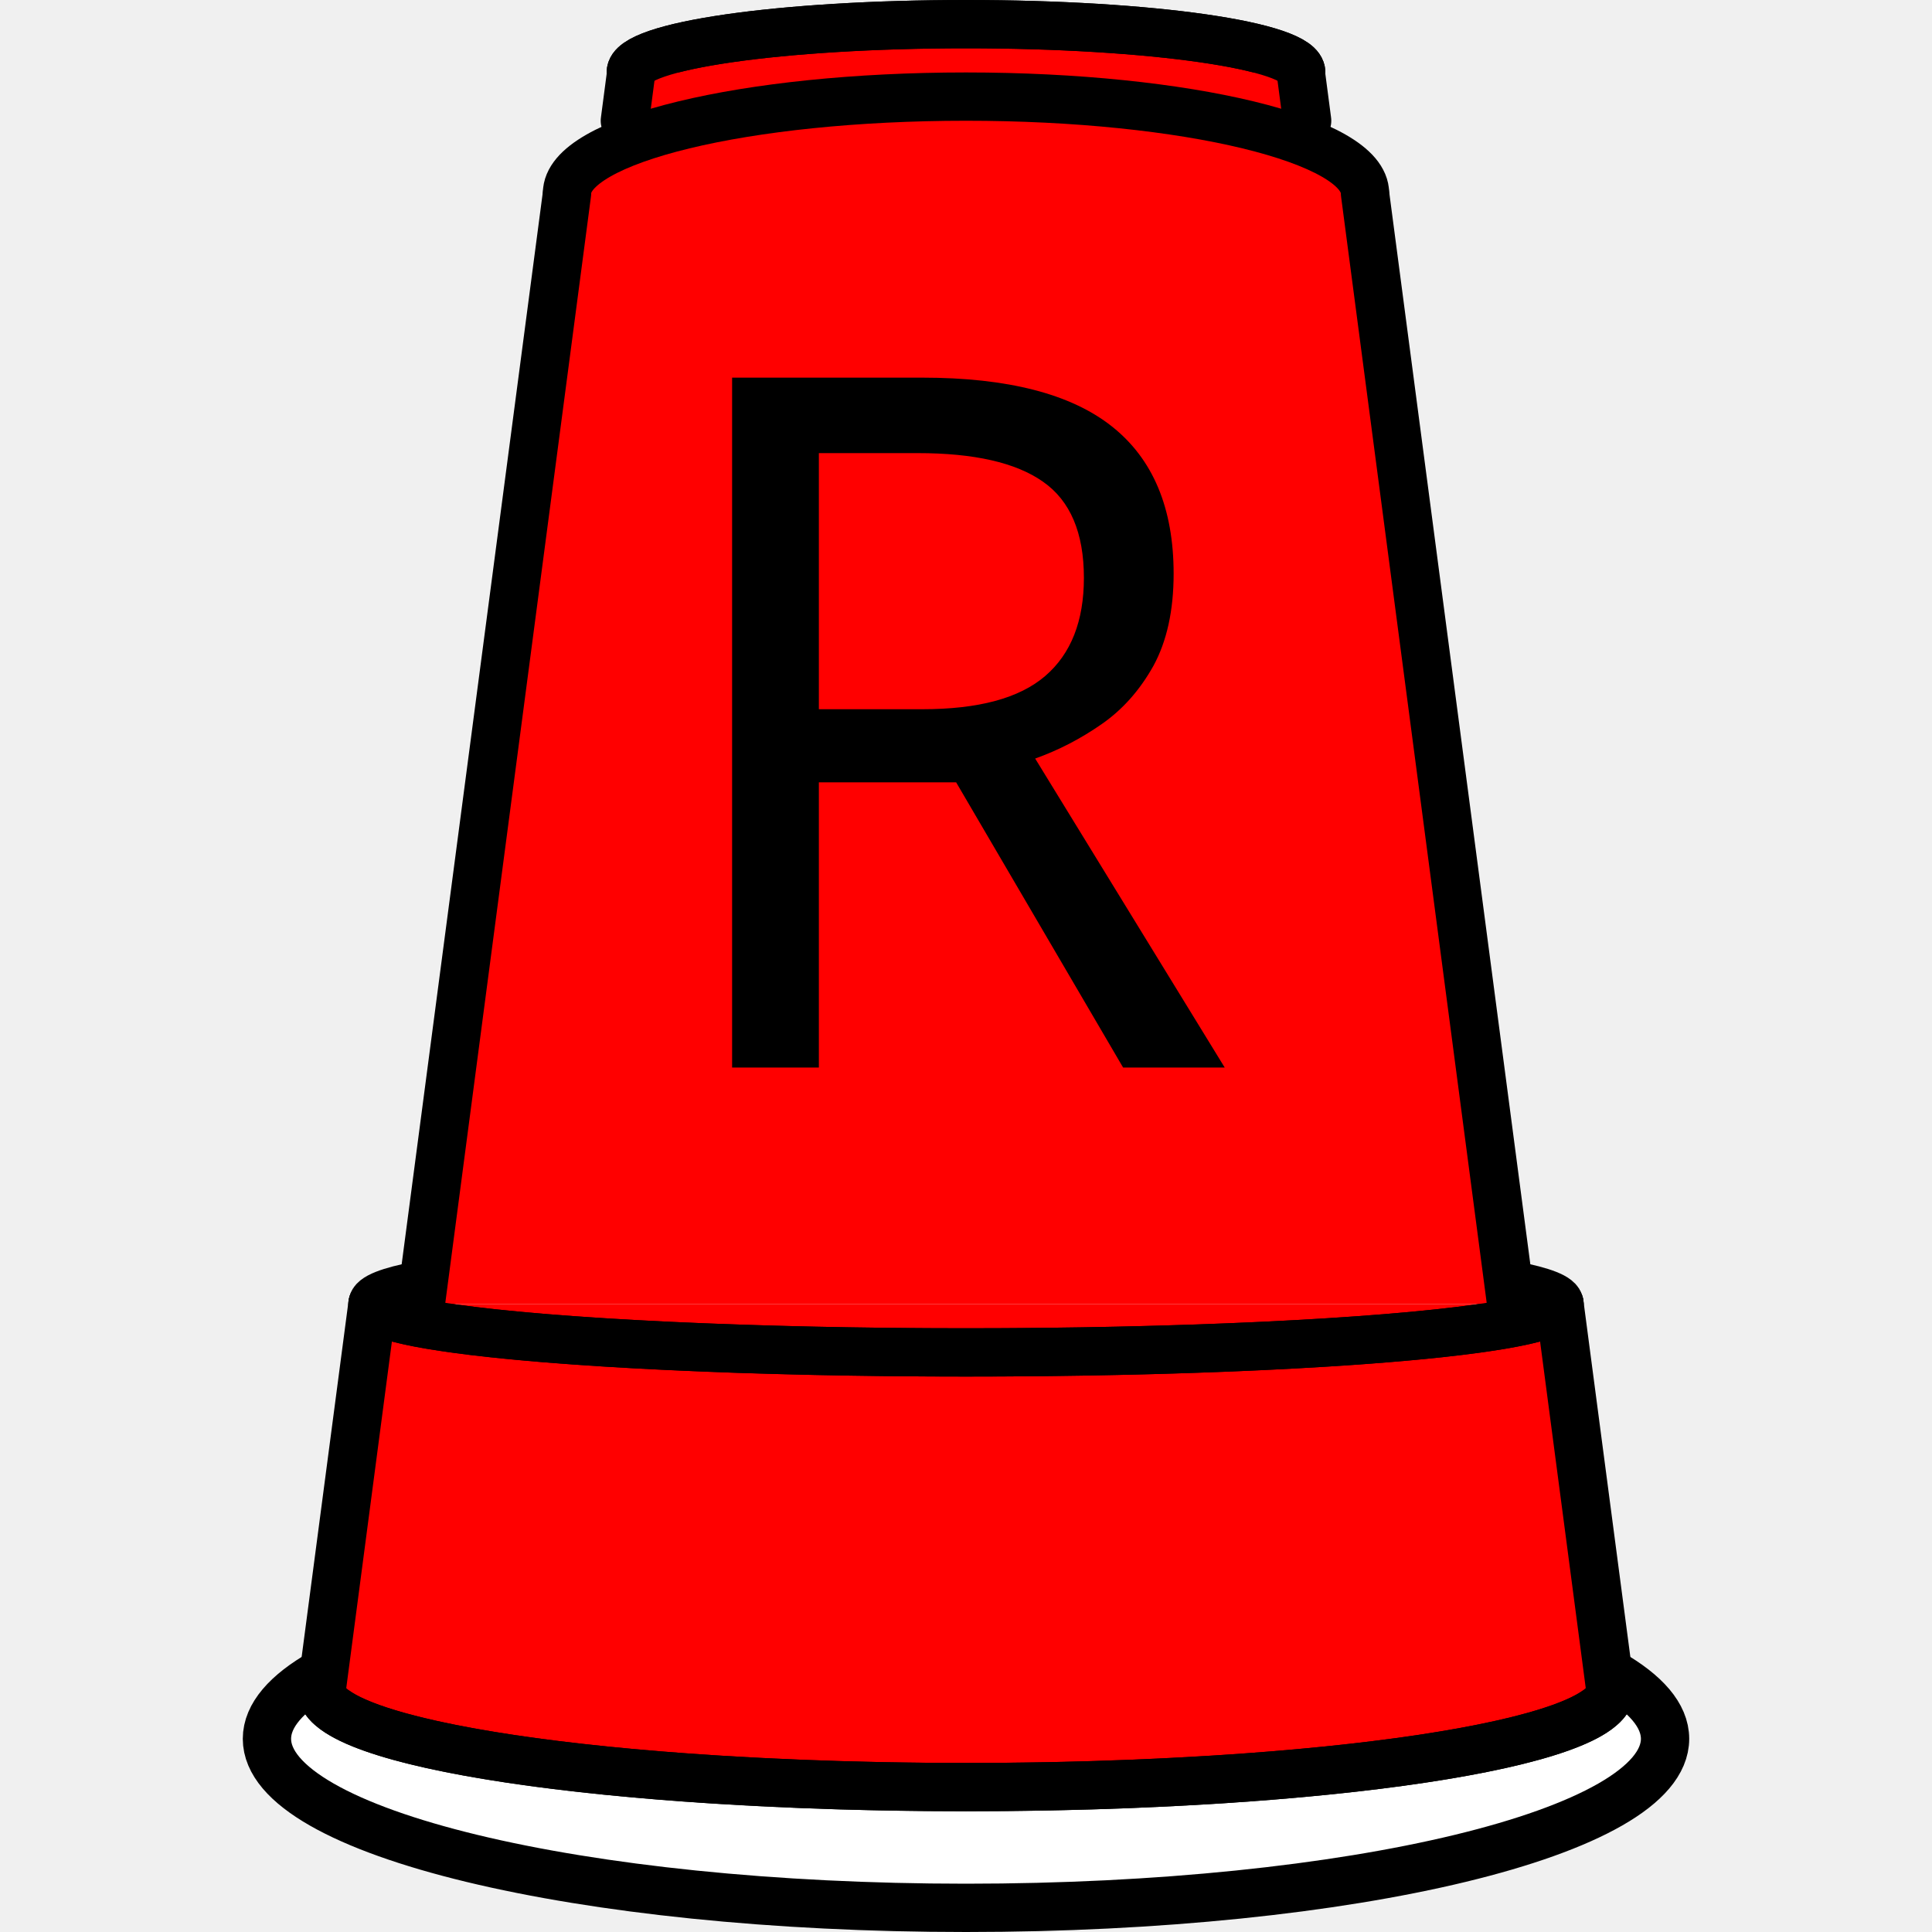
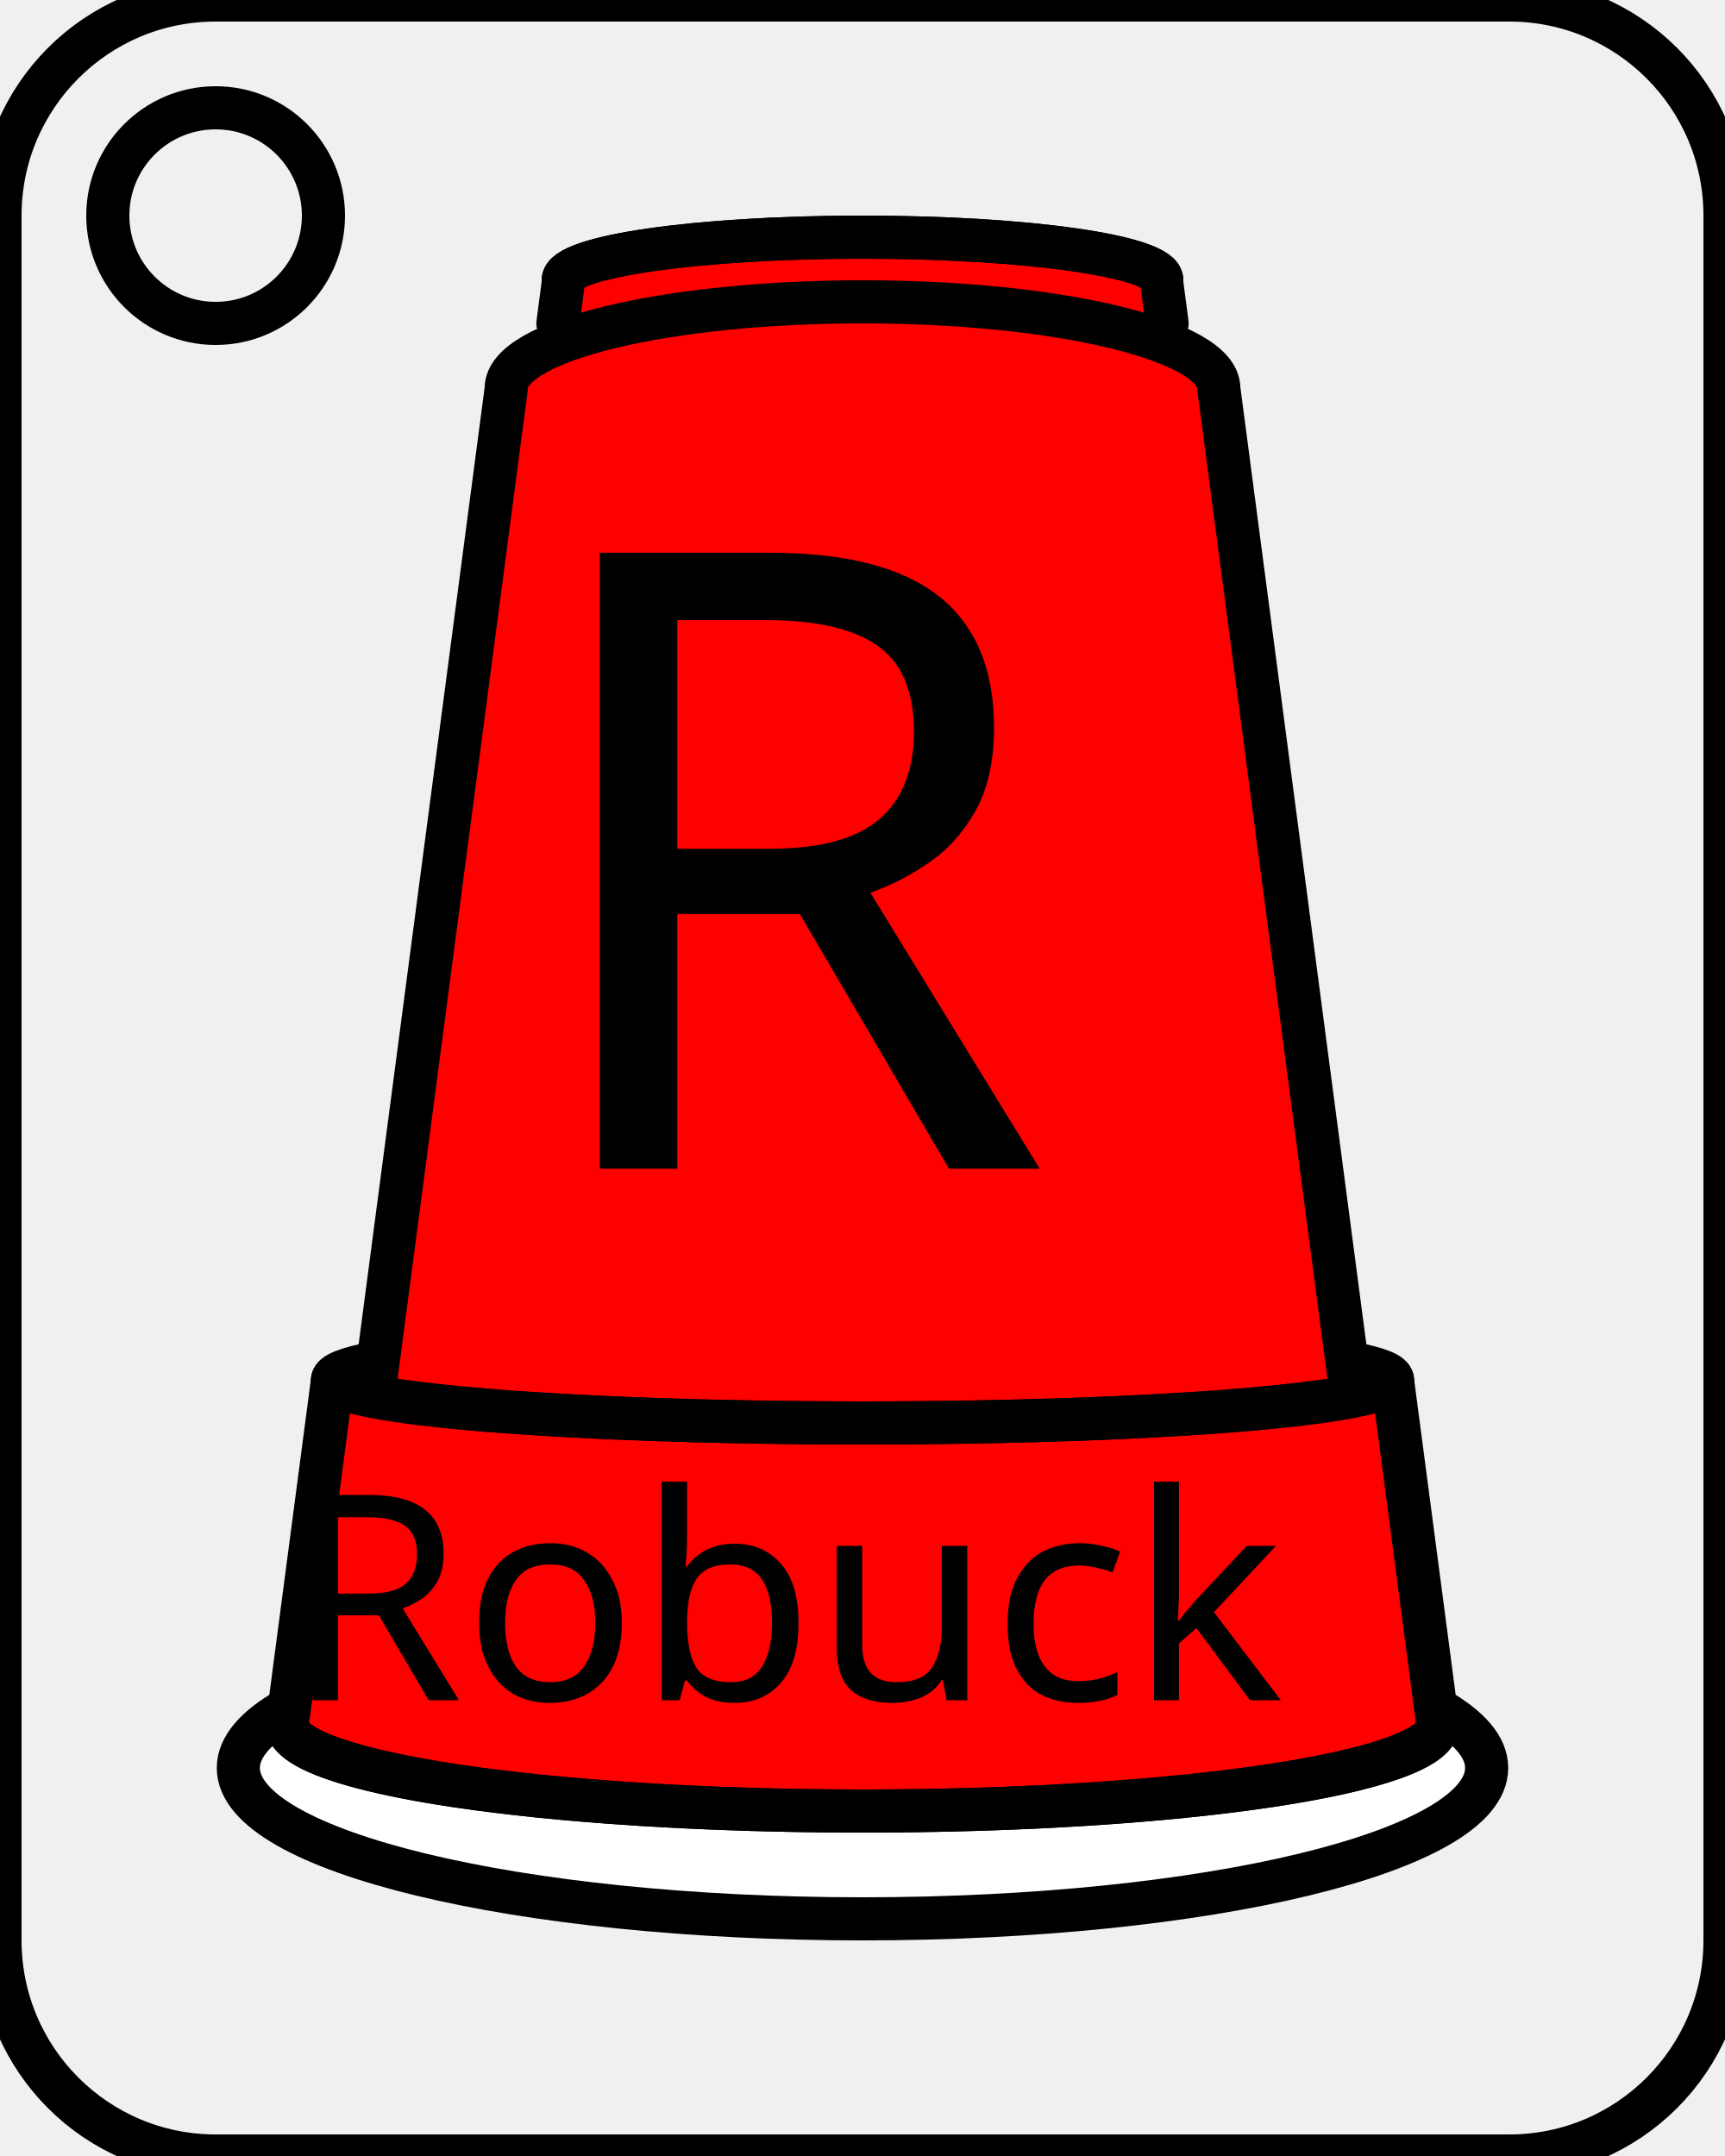
- <svg xmlns="http://www.w3.org/2000/svg" width="2in" height="2in" viewBox="0 0 50.8 50.8" version="1.1" id="svg8">
+ <svg xmlns="http://www.w3.org/2000/svg" width="2in" height="2.5in" viewBox="0 0 50.8 63.5" version="1.1" id="svg8">
  <defs id="defs2" />
-   <g id="layer1" transform="translate(0,-246.2)" style="display:inline">
+   <g id="layer1" transform="translate(0,-239.85)" style="display:inline">
    <ellipse style="opacity:1;fill:#ffffff;fill-opacity:1;stroke:#000000;stroke-width:1.27;stroke-linecap:round;stroke-linejoin:round;stroke-miterlimit:4;stroke-dasharray:none;stroke-opacity:1" id="path1032" cx="25.4" cy="291.92" rx="18.381" ry="4.445" />
    <ellipse style="opacity:1;fill:#ff0000;fill-opacity:1;stroke:#000000;stroke-width:1.27;stroke-linecap:round;stroke-linejoin:round;stroke-miterlimit:4;stroke-dasharray:none;stroke-opacity:1" id="path1063" cx="25.4" cy="290.65" rx="16.942" ry="2.54" />
    <path style="fill:#ff0000;fill-opacity:1;stroke:none;stroke-width:0.265px;stroke-linecap:butt;stroke-linejoin:miter;stroke-opacity:1" d="m 8.456,290.65 1.338,-10.16 H 41.006 l 1.338,10.16 H 8.456" id="path866" />
    <ellipse style="opacity:1;fill:#ff0000;fill-opacity:1;stroke:#000000;stroke-width:1.27;stroke-linecap:round;stroke-linejoin:round;stroke-miterlimit:4;stroke-dasharray:none;stroke-opacity:1" id="path938" cx="25.4" cy="248.105" rx="8.814" ry="1.27" />
    <path style="fill:#ff0000;fill-opacity:1;stroke:none;stroke-width:0.265px;stroke-linecap:butt;stroke-linejoin:miter;stroke-opacity:1" d="m 16.179,251.28 0.407,-3.175 h 17.617 l 0.418,3.175 H 16.179" id="path907" />
    <ellipse style="opacity:1;fill:none;fill-opacity:1;stroke:#000000;stroke-width:1.27;stroke-linecap:round;stroke-linejoin:round;stroke-miterlimit:4;stroke-dasharray:none;stroke-opacity:1" id="path1075" cx="25.4" cy="280.49" rx="15.606" ry="1.27" />
    <ellipse style="opacity:1;fill:#ff0000;fill-opacity:1;stroke:#000000;stroke-width:1.27;stroke-linecap:round;stroke-linejoin:round;stroke-miterlimit:4;stroke-dasharray:none;stroke-opacity:1" id="path1095" cx="25.4" cy="251.28" rx="10.491" ry="2.54" />
    <path style="display:inline;fill:#ff0000;fill-opacity:1;stroke:none;stroke-width:1.27;stroke-linecap:butt;stroke-linejoin:miter;stroke-miterlimit:4;stroke-dasharray:none;stroke-opacity:1" d="M 11.064,34.29 14.909,5.08 35.891,5.08 39.736,34.29 H 11.064" id="path868" transform="translate(0,246.2)" />
  </g>
-   <g id="layer2" style="display:inline">
-     <path transform="translate(0,-246.2)" style="fill:none;stroke:#000000;stroke-width:1.27;stroke-linecap:round;stroke-linejoin:round;stroke-miterlimit:4;stroke-dasharray:none;stroke-opacity:1" d="M 8.458,290.633 9.794,280.49" id="path1077" />
-     <path transform="translate(0,-246.2)" style="fill:none;stroke:#000000;stroke-width:1.27;stroke-linecap:round;stroke-linejoin:round;stroke-miterlimit:4;stroke-dasharray:none;stroke-opacity:1" d="M 42.342,290.633 41.006,280.49" id="path1079" />
+   <g id="layer2" style="display:inline" transform="translate(0,6.350009)">
+     <path style="fill:none;stroke:#000000;stroke-width:1.27;stroke-linecap:round;stroke-linejoin:round;stroke-miterlimit:4;stroke-dasharray:none;stroke-opacity:1" d="M 8.458,290.633 9.794,280.49" id="path1077" transform="translate(0,-246.2)" />
+     <path style="fill:none;stroke:#000000;stroke-width:1.27;stroke-linecap:round;stroke-linejoin:round;stroke-miterlimit:4;stroke-dasharray:none;stroke-opacity:1" d="M 42.342,290.633 41.006,280.49" id="path1079" transform="translate(0,-246.2)" />
    <path style="fill:none;stroke:#000000;stroke-width:1.27;stroke-linecap:round;stroke-linejoin:round;stroke-miterlimit:4;stroke-dasharray:none;stroke-opacity:1" d="m 11.064,280.49 3.846,-29.21" id="path1084" transform="translate(0,-246.2)" />
    <path style="fill:none;stroke:#000000;stroke-width:1.27;stroke-linecap:round;stroke-linejoin:round;stroke-miterlimit:4;stroke-dasharray:none;stroke-opacity:1" d="M 39.736,34.29 35.891,5.08" id="path1097" />
-     <path transform="translate(0,-246.2)" style="display:inline;opacity:1;fill:none;fill-opacity:1;stroke:#000000;stroke-width:1.27;stroke-linecap:round;stroke-linejoin:round;stroke-miterlimit:4;stroke-dasharray:none;stroke-opacity:1" d="m 16.586,248.105 c 0,-0.701 3.946,-1.27 8.814,-1.27 4.868,0 8.814,0.569 8.814,1.27" id="path938-7" />
+     <path style="display:inline;opacity:1;fill:none;fill-opacity:1;stroke:#000000;stroke-width:1.27;stroke-linecap:round;stroke-linejoin:round;stroke-miterlimit:4;stroke-dasharray:none;stroke-opacity:1" d="m 16.586,248.105 c 0,-0.701 3.946,-1.27 8.814,-1.27 4.868,0 8.814,0.569 8.814,1.27" id="path938-7" transform="translate(0,-246.2)" />
    <path style="display:inline;fill:none;stroke:#000000;stroke-width:1.27;stroke-linecap:round;stroke-linejoin:round;stroke-miterlimit:4;stroke-dasharray:none;stroke-opacity:1" d="M 16.43,3.175 16.586,1.988" id="path1113" />
    <path style="display:inline;fill:none;stroke:#000000;stroke-width:1.27;stroke-linecap:round;stroke-linejoin:round;stroke-miterlimit:4;stroke-dasharray:none;stroke-opacity:1" d="M 34.37,3.175 34.203,1.905" id="path1115" />
-     <path transform="translate(0,-246.2)" style="display:inline;opacity:1;fill:none;fill-opacity:1;stroke:#000000;stroke-width:1.27;stroke-linecap:round;stroke-linejoin:round;stroke-miterlimit:4;stroke-dasharray:none;stroke-opacity:1" d="m 41.006,280.49 c -1e-5,0.454 -2.975,0.873 -7.803,1.1 -4.829,0.227 -10.778,0.227 -15.606,0 -4.829,-0.227 -7.803,-0.646 -7.803,-1.1" id="path1075-5" />
-     <path transform="translate(0,-246.2)" style="display:inline;opacity:1;fill:none;fill-opacity:1;stroke:#000000;stroke-width:1.27;stroke-linecap:round;stroke-linejoin:round;stroke-miterlimit:4;stroke-dasharray:none;stroke-opacity:1" d="m 42.342,290.65 c 1.3e-5,0.907 -3.229,1.746 -8.471,2.2 -5.242,0.454 -11.7,0.454 -16.942,0 -5.242,-0.454 -8.471,-1.292 -8.471,-2.2" id="path1063-3" />
+     <path style="display:inline;opacity:1;fill:none;fill-opacity:1;stroke:#000000;stroke-width:1.27;stroke-linecap:round;stroke-linejoin:round;stroke-miterlimit:4;stroke-dasharray:none;stroke-opacity:1" d="m 41.006,280.49 c -1e-5,0.454 -2.975,0.873 -7.803,1.1 -4.829,0.227 -10.778,0.227 -15.606,0 -4.829,-0.227 -7.803,-0.646 -7.803,-1.1" id="path1075-5" transform="translate(0,-246.2)" />
+     <path style="display:inline;opacity:1;fill:none;fill-opacity:1;stroke:#000000;stroke-width:1.27;stroke-linecap:round;stroke-linejoin:round;stroke-miterlimit:4;stroke-dasharray:none;stroke-opacity:1" d="m 42.342,290.65 c 1.3e-5,0.907 -3.229,1.746 -8.471,2.2 -5.242,0.454 -11.7,0.454 -16.942,0 -5.242,-0.454 -8.471,-1.292 -8.471,-2.2" id="path1063-3" transform="translate(0,-246.2)" />
  </g>
-   <g id="layer4" style="display:inline">
-     <text xml:space="preserve" style="font-style:normal;font-weight:normal;font-size:3.528px;line-height:1.25;font-family:sans-serif;letter-spacing:0px;word-spacing:0px;display:inline;fill:#000000;fill-opacity:1;stroke:none;stroke-width:0.265" x="16.78" y="28.073" id="text941">
-       <tspan id="tspan939" x="16.78" y="28.073" style="font-style:normal;font-variant:normal;font-weight:normal;font-stretch:normal;font-size:25.4px;font-family:'Roboto Slab';-inkscape-font-specification:'Roboto Slab';stroke-width:0.265">R</tspan>
+   <g id="layer4" style="display:inline" transform="translate(0,6.350009)">
+     <text xml:space="preserve" style="font-style:normal;font-weight:normal;font-size:3.528px;line-height:1.25;font-family:sans-serif;text-align:center;letter-spacing:0px;word-spacing:0px;text-anchor:middle;display:inline;fill:#000000;fill-opacity:1;stroke:none;stroke-width:0.265" x="25.388" y="28.073" id="text941">
+       <tspan id="tspan939" x="25.388" y="28.073" style="font-style:normal;font-variant:normal;font-weight:normal;font-stretch:normal;font-size:25.4px;font-family:'Roboto Slab';-inkscape-font-specification:'Roboto Slab';text-align:center;text-anchor:middle;stroke-width:0.265">R</tspan>
+     </text>
+     <text xml:space="preserve" style="font-style:normal;font-weight:normal;font-size:3.528px;line-height:1.25;font-family:sans-serif;text-align:center;letter-spacing:0px;word-spacing:0px;text-anchor:middle;fill:#000000;fill-opacity:1;stroke:none;stroke-width:0.265" x="25.373" y="43.728" id="text872">
+       <tspan id="tspan870" x="25.373" y="43.728" style="font-style:normal;font-variant:normal;font-weight:normal;font-stretch:normal;font-size:8.467px;font-family:'Roboto Slab';-inkscape-font-specification:'Roboto Slab';text-align:center;text-anchor:middle;stroke-width:0.265">Robuck</tspan>
    </text>
  </g>
+   <g id="layer3" style="display:inline" transform="translate(0,4.4140625e-6)">
+     <circle style="display:inline;opacity:1;fill:none;fill-opacity:1;stroke:#000000;stroke-width:1.27;stroke-linecap:round;stroke-linejoin:round;stroke-miterlimit:4;stroke-dasharray:none;stroke-opacity:1" id="path85" cx="6.35" cy="6.35" r="3.175" />
+     <rect style="display:inline;opacity:1;fill:none;fill-opacity:1;stroke:#000000;stroke-width:1.27;stroke-linecap:round;stroke-linejoin:round;stroke-miterlimit:4;stroke-dasharray:none;stroke-opacity:1" id="rect62" width="50.8" height="63.5" x="1.110223e-16" y="239.85" ry="6.35" transform="translate(0,-239.85)" />
+   </g>
</svg>
